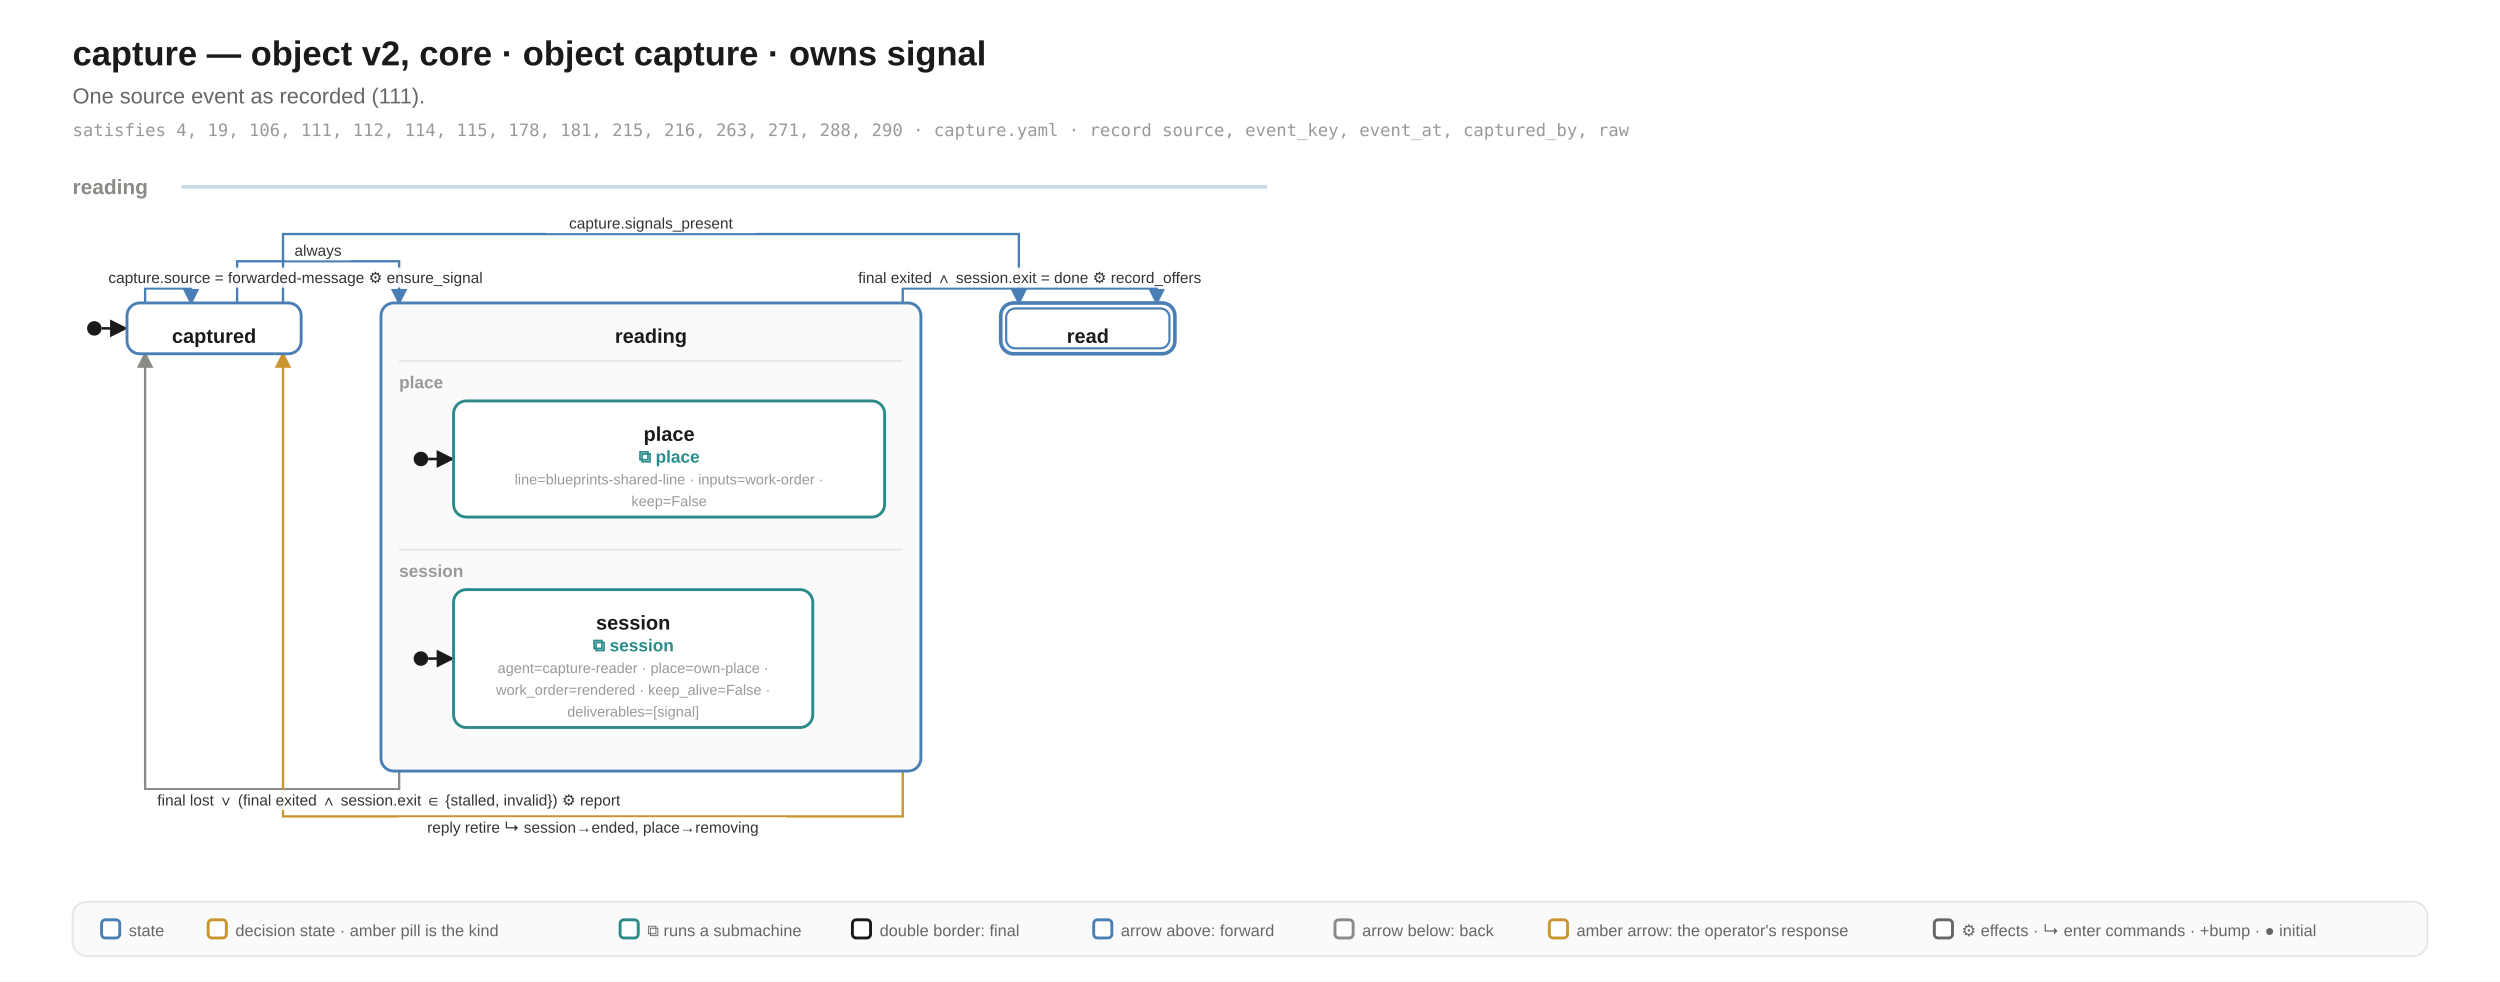
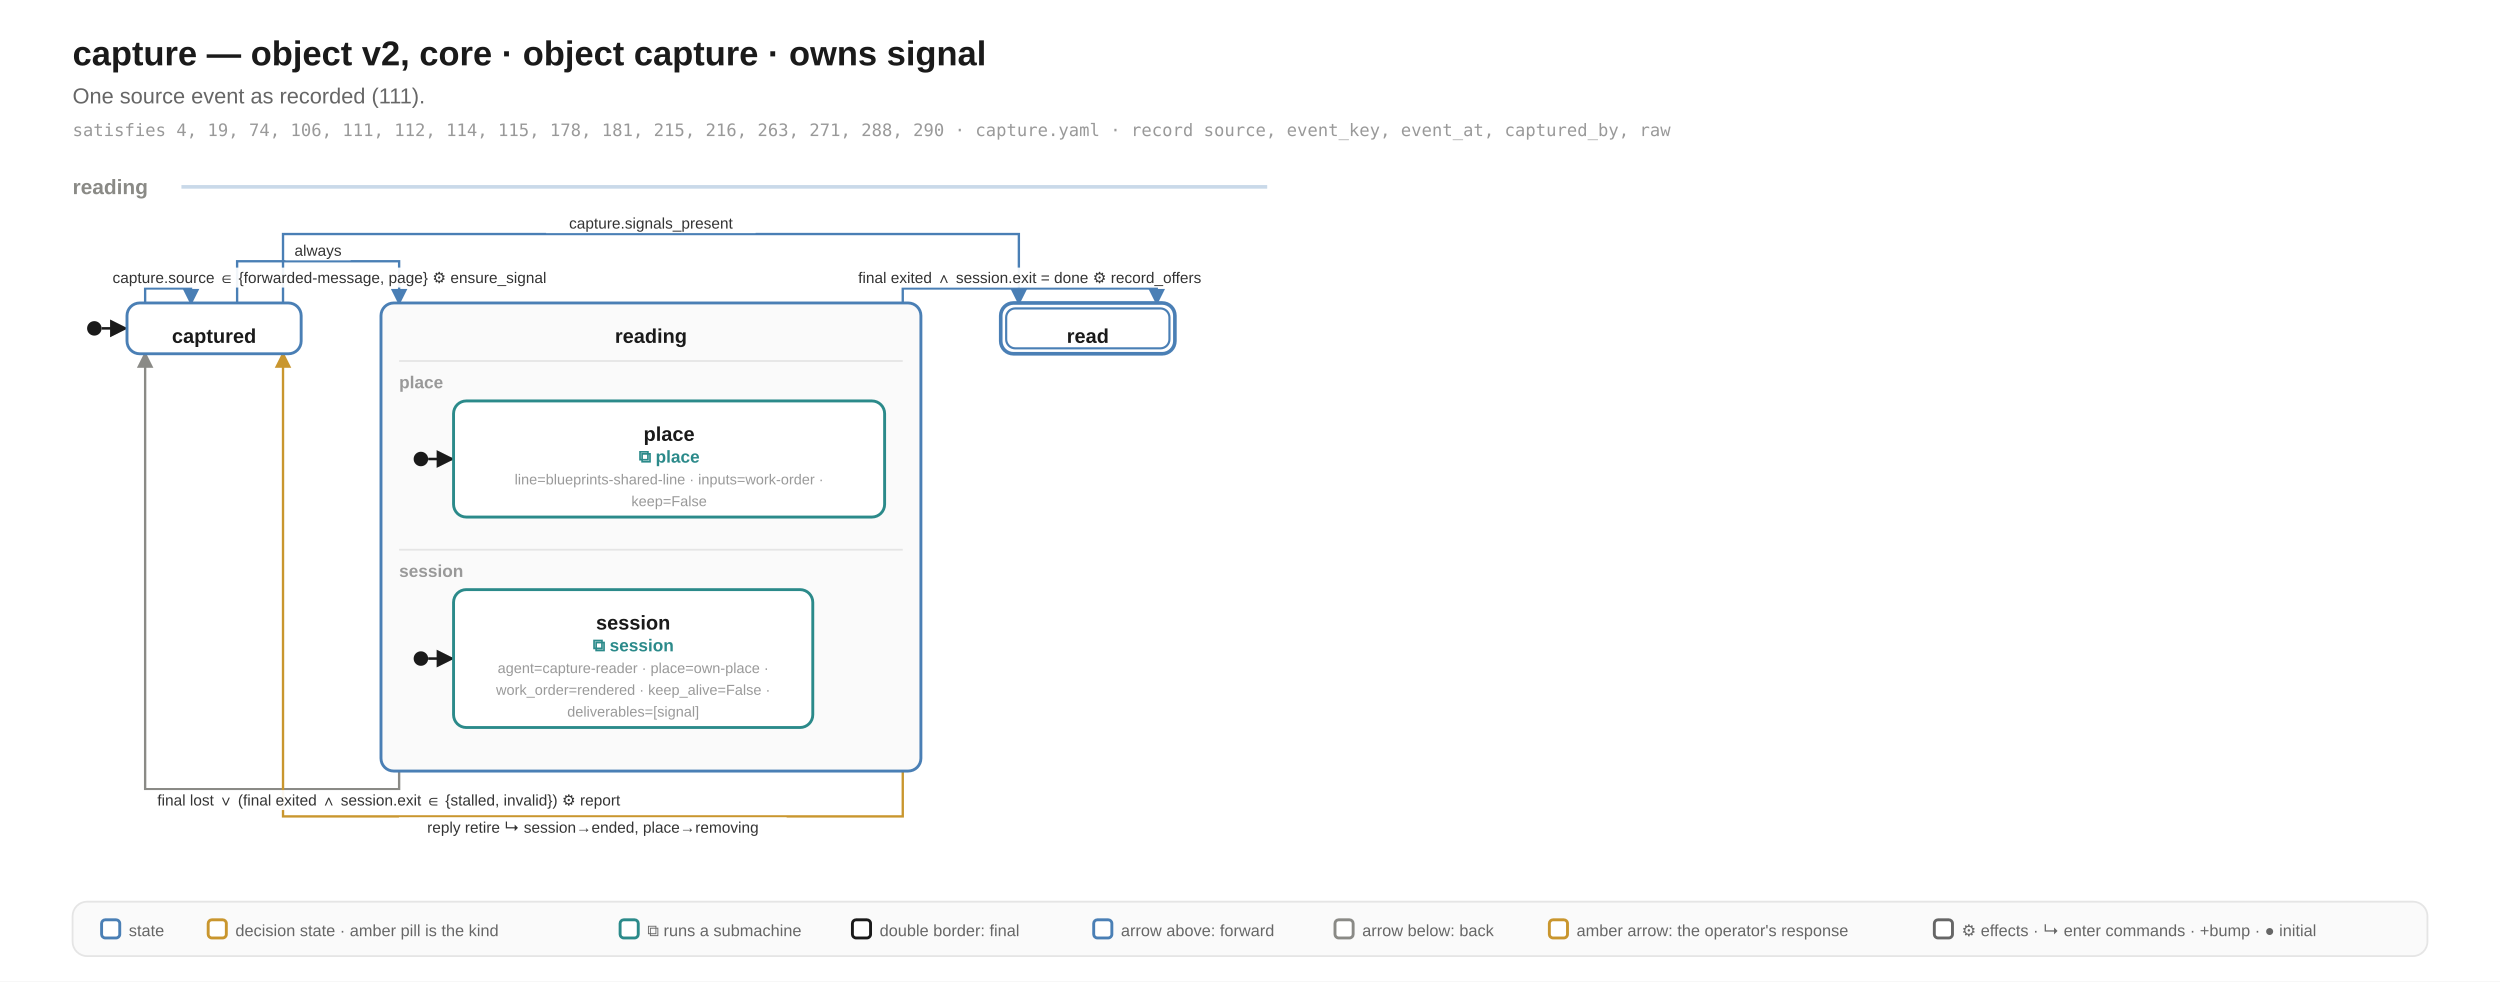
<svg xmlns="http://www.w3.org/2000/svg" width="1378" height="541" viewBox="0 0 1378 541" font-family="-apple-system, 'Helvetica Neue', Arial, sans-serif">
  <defs>
    <marker id="mB" viewBox="0 0 10 10" refX="8.5" refY="5" markerWidth="7" markerHeight="7" orient="auto-start-reverse">
      <path d="M0 0L10 5L0 10z" fill="#4a7fb5" />
    </marker>
    <marker id="mT" viewBox="0 0 10 10" refX="8.5" refY="5" markerWidth="7" markerHeight="7" orient="auto-start-reverse">
      <path d="M0 0L10 5L0 10z" fill="#2b8a8a" />
    </marker>
    <marker id="mG" viewBox="0 0 10 10" refX="8.5" refY="5" markerWidth="7" markerHeight="7" orient="auto-start-reverse">
      <path d="M0 0L10 5L0 10z" fill="#8a8a86" />
    </marker>
    <marker id="mA" viewBox="0 0 10 10" refX="8.5" refY="5" markerWidth="7" markerHeight="7" orient="auto-start-reverse">
      <path d="M0 0L10 5L0 10z" fill="#c9962e" />
    </marker>
    <marker id="mI" viewBox="0 0 10 10" refX="8.5" refY="5" markerWidth="7" markerHeight="7" orient="auto-start-reverse">
      <path d="M0 0L10 5L0 10z" fill="#1a1a1a" />
    </marker>
  </defs>
  <rect width="1378" height="541" fill="#fff" />
  <text x="40" y="36" font-size="19" font-weight="700" fill="#1a1a1a">capture — object v2, core · object capture · owns signal</text>
  <text x="40" y="57" font-size="12" fill="#666">One source event as recorded (111).</text>
-   <text x="40" y="75" font-size="9.5" font-family="monospace" fill="#999">satisfies 4, 19, 106, 111, 112, 114, 115, 178, 181, 215, 216, 263, 271, 288, 290 · capture.yaml · record source, event_key, event_at, captured_by, raw</text>
+   <text x="40" y="75" font-size="9.5" font-family="monospace" fill="#999">satisfies 4, 19, 74, 106, 111, 112, 114, 115, 178, 181, 215, 216, 263, 271, 288, 290 · capture.yaml · record source, event_key, event_at, captured_by, raw</text>
  <text x="40" y="107" font-size="11.5" font-weight="700" fill="#8a8a86">reading</text>
  <line x1="100" y1="103" x2="698.475" y2="103" stroke="#4a7fb5" stroke-width="2" opacity="0.3" />
  <circle cx="52.0" cy="181.0" r="4" fill="#1a1a1a" />
  <line x1="56.0" y1="181.0" x2="69.0" y2="181.0" stroke="#1a1a1a" stroke-width="1.4" marker-end="url(#mI)" />
  <path d="M156.0,167.0 V129.0 H561.6 V167.0" fill="none" stroke="#4a7fb5" stroke-width="1.3" marker-end="url(#mB)" />
  <path d="M80.0,167.0 V159.0 H105.3 V167.0" fill="none" stroke="#4a7fb5" stroke-width="1.3" marker-end="url(#mB)" />
  <path d="M130.7,167.0 V144.0 H220.0 V167.0" fill="none" stroke="#4a7fb5" stroke-width="1.3" marker-end="url(#mB)" />
  <path d="M497.6,167.0 V159.0 H637.6 V167.0" fill="none" stroke="#4a7fb5" stroke-width="1.3" marker-end="url(#mB)" />
  <path d="M220.0,425.0 V435.0 H80.0 V195.0" fill="none" stroke="#8a8a86" stroke-width="1.3" marker-end="url(#mG)" />
  <path d="M497.6,425.0 V450.0 H156.0 V195.0" fill="none" stroke="#c9962e" stroke-width="1.3" marker-end="url(#mA)" />
  <rect x="70.0" y="167.0" width="96.0" height="28.0" rx="7" fill="#fff" stroke="#4a7fb5" stroke-width="1.6" />
  <text x="118.0" y="189.0" font-size="11" fill="#1a1a1a" text-anchor="middle" font-weight="700">captured</text>
  <rect x="210.0" y="167.0" width="297.6" height="258.0" rx="7" fill="#fafafa" stroke="#4a7fb5" stroke-width="1.6" />
  <text x="358.8" y="189.0" font-size="11" fill="#1a1a1a" text-anchor="middle" font-weight="700">reading</text>
  <line x1="220.0" y1="199.0" x2="497.6" y2="199.0" stroke="#e5e5e5" />
  <text x="220" y="214" font-size="9.5" font-weight="700" fill="#999">place</text>
  <circle cx="232.0" cy="253.0" r="4" fill="#1a1a1a" />
  <line x1="236.0" y1="253.0" x2="249.0" y2="253.0" stroke="#1a1a1a" stroke-width="1.4" marker-end="url(#mI)" />
  <rect x="250.0" y="221.0" width="237.6" height="64.0" rx="7" fill="#fff" stroke="#2b8a8a" stroke-width="1.6" />
  <text x="368.8" y="243.0" font-size="11" fill="#1a1a1a" text-anchor="middle" font-weight="700">place</text>
  <text x="368.8" y="255.0" font-size="9.5" fill="#2b8a8a" text-anchor="middle" font-weight="700">⧉ place</text>
  <text x="368.8" y="267.0" font-size="8" fill="#999" text-anchor="middle">line=blueprints-shared-line · inputs=work-order ·</text>
  <text x="368.8" y="279.0" font-size="8" fill="#999" text-anchor="middle">keep=False</text>
  <line x1="220.0" y1="303.0" x2="497.6" y2="303.0" stroke="#e5e5e5" />
  <text x="220" y="318" font-size="9.5" font-weight="700" fill="#999">session</text>
  <circle cx="232.0" cy="363.0" r="4" fill="#1a1a1a" />
  <line x1="236.0" y1="363.0" x2="249.0" y2="363.0" stroke="#1a1a1a" stroke-width="1.4" marker-end="url(#mI)" />
  <rect x="250.0" y="325.0" width="198.0" height="76.0" rx="7" fill="#fff" stroke="#2b8a8a" stroke-width="1.6" />
  <text x="349.0" y="347.0" font-size="11" fill="#1a1a1a" text-anchor="middle" font-weight="700">session</text>
  <text x="349.0" y="359.0" font-size="9.5" fill="#2b8a8a" text-anchor="middle" font-weight="700">⧉ session</text>
  <text x="349.0" y="371.0" font-size="8" fill="#999" text-anchor="middle">agent=capture-reader · place=own-place ·</text>
  <text x="349.0" y="383.0" font-size="8" fill="#999" text-anchor="middle">work_order=rendered · keep_alive=False ·</text>
  <text x="349.0" y="395.0" font-size="8" fill="#999" text-anchor="middle">deliverables=[signal]</text>
  <rect x="551.6" y="167.0" width="96.0" height="28.0" rx="7" fill="#fff" stroke="#4a7fb5" stroke-width="2" />
  <rect x="554.6" y="170.0" width="90.0" height="22.0" rx="5" fill="none" stroke="#4a7fb5" stroke-width="1.2" />
  <text x="599.6" y="189.0" font-size="11" fill="#1a1a1a" text-anchor="middle" font-weight="700">read</text>
  <rect x="301.0" y="117.5" width="115.5" height="11" fill="#fff" opacity="0.92" />
  <text x="358.8" y="126.0" font-size="8.5" fill="#333" text-anchor="middle">capture.signals_present</text>
-   <rect x="42.0" y="147.5" width="241.8" height="11" fill="#fff" opacity="0.92" />
-   <text x="162.9" y="156.0" font-size="8.5" fill="#333" text-anchor="middle">capture.source = forwarded-message ⚙ ensure_signal</text>
+   <rect x="42.0" y="147.5" width="279.2" height="11" fill="#fff" opacity="0.92" />
+   <text x="181.6" y="156.0" font-size="8.5" fill="#333" text-anchor="middle">capture.source ∈ {forwarded-message, page} ⚙ ensure_signal</text>
  <rect x="157.3" y="132.5" width="36.0" height="11" fill="#fff" opacity="0.92" />
  <text x="175.3" y="141.0" font-size="8.5" fill="#333" text-anchor="middle">always</text>
  <rect x="446.7" y="147.5" width="241.8" height="11" fill="#fff" opacity="0.92" />
  <text x="567.6" y="156.0" font-size="8.5" fill="#333" text-anchor="middle">final exited ∧ session.exit = done ⚙ record_offers</text>
  <rect x="42.0" y="435.5" width="344.6" height="11" fill="#fff" opacity="0.92" />
  <text x="214.3" y="444.0" font-size="8.5" fill="#333" text-anchor="middle">final lost ∨ (final exited ∧ session.exit ∈ {stalled, invalid}) ⚙ report</text>
  <rect x="219.9" y="450.5" width="213.7" height="11" fill="#fff" opacity="0.92" />
  <text x="326.8" y="459.0" font-size="8.5" fill="#333" text-anchor="middle">reply retire ↳ session→ended, place→removing</text>
  <rect x="40" y="497" width="1298" height="30" rx="8" fill="#fafafa" stroke="#e5e5e5" />
  <rect x="56" y="507" width="10" height="10" rx="2" fill="#fff" stroke="#4a7fb5" stroke-width="1.6" />
  <text x="71" y="516" font-size="9" fill="#666">state</text>
  <rect x="114.75" y="507" width="10" height="10" rx="2" fill="#fff" stroke="#c9962e" stroke-width="1.6" />
  <text x="129.75" y="516" font-size="9" fill="#666">decision state · amber pill is the kind</text>
  <rect x="341.8" y="507" width="10" height="10" rx="2" fill="#fff" stroke="#2b8a8a" stroke-width="1.6" />
  <text x="356.8" y="516" font-size="9" fill="#666">⧉ runs a submachine</text>
  <rect x="469.85" y="507" width="10" height="10" rx="2" fill="#fff" stroke="#1a1a1a" stroke-width="1.6" />
  <text x="484.85" y="516" font-size="9" fill="#666">double border: final</text>
  <rect x="602.85" y="507" width="10" height="10" rx="2" fill="#fff" stroke="#4a7fb5" stroke-width="1.6" />
  <text x="617.85" y="516" font-size="9" fill="#666">arrow above: forward</text>
  <rect x="735.85" y="507" width="10" height="10" rx="2" fill="#fff" stroke="#8a8a86" stroke-width="1.6" />
  <text x="750.85" y="516" font-size="9" fill="#666">arrow below: back</text>
  <rect x="854.0" y="507" width="10" height="10" rx="2" fill="#fff" stroke="#c9962e" stroke-width="1.6" />
  <text x="869.0" y="516" font-size="9" fill="#666">amber arrow: the operator's response</text>
  <rect x="1066.2" y="507" width="10" height="10" rx="2" fill="#fff" stroke="#666" stroke-width="1.6" />
  <text x="1081.2" y="516" font-size="9" fill="#666">⚙ effects · ↳ enter commands · +bump · ● initial</text>
</svg>
